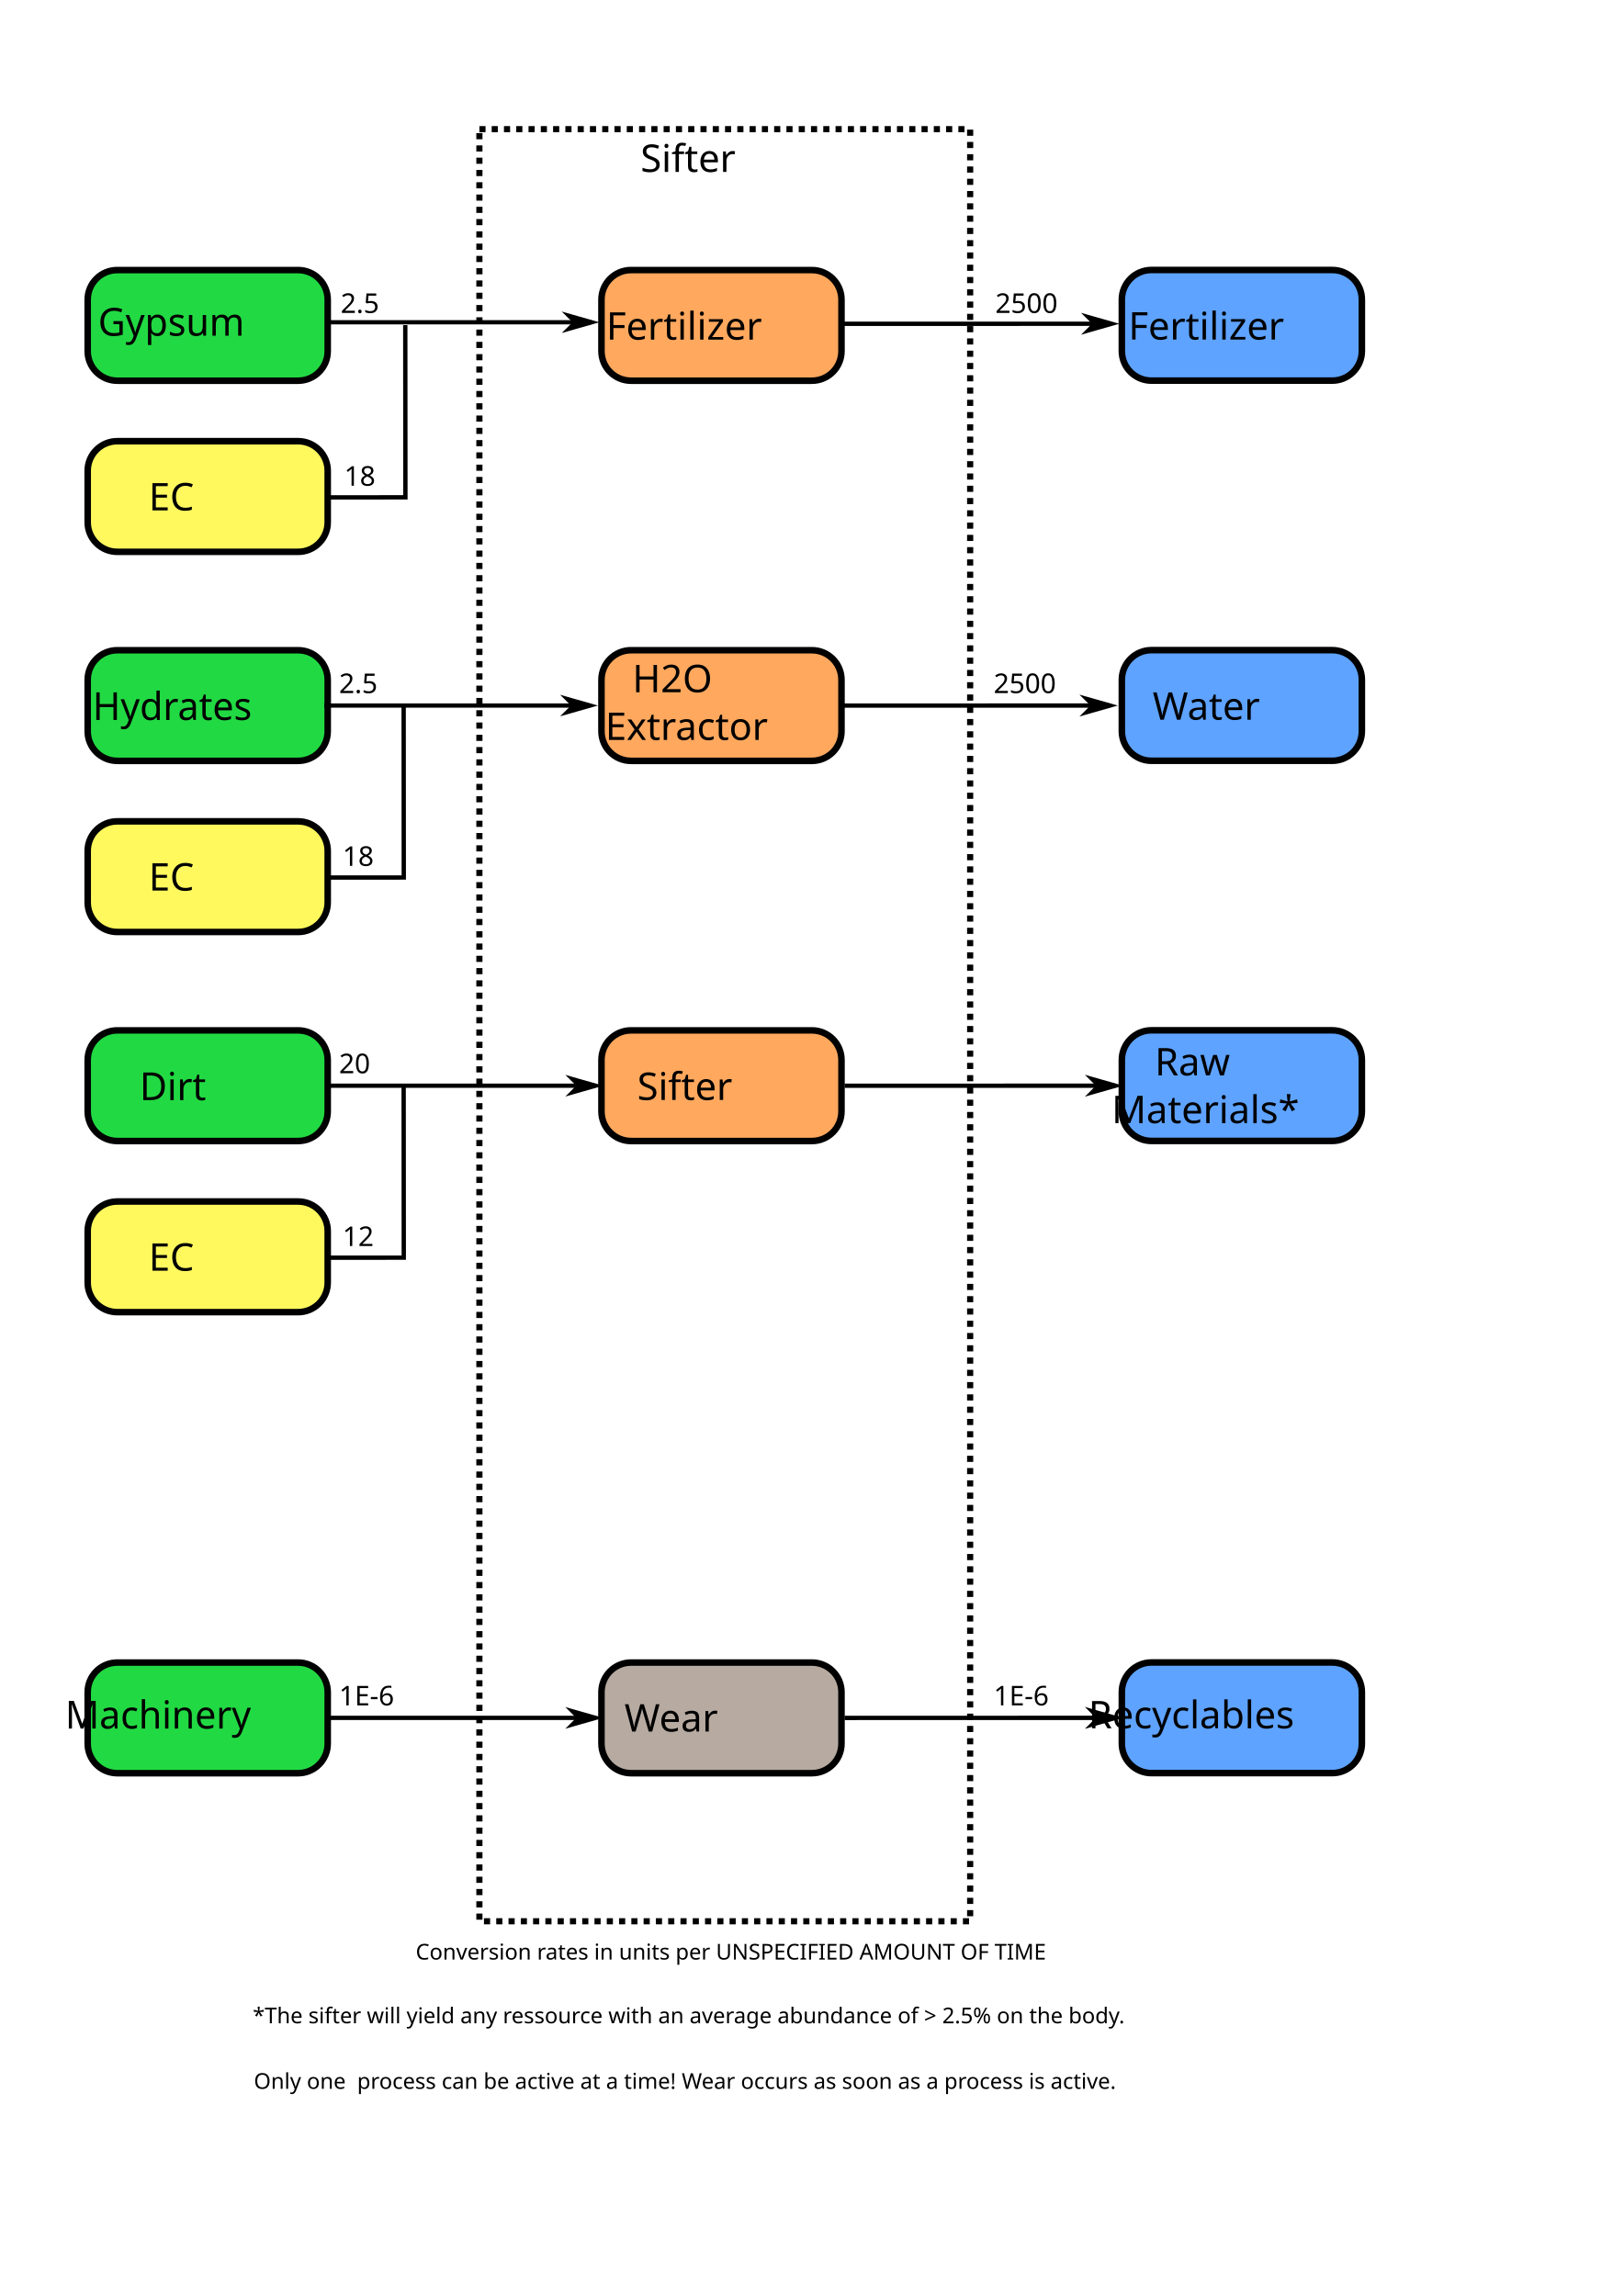
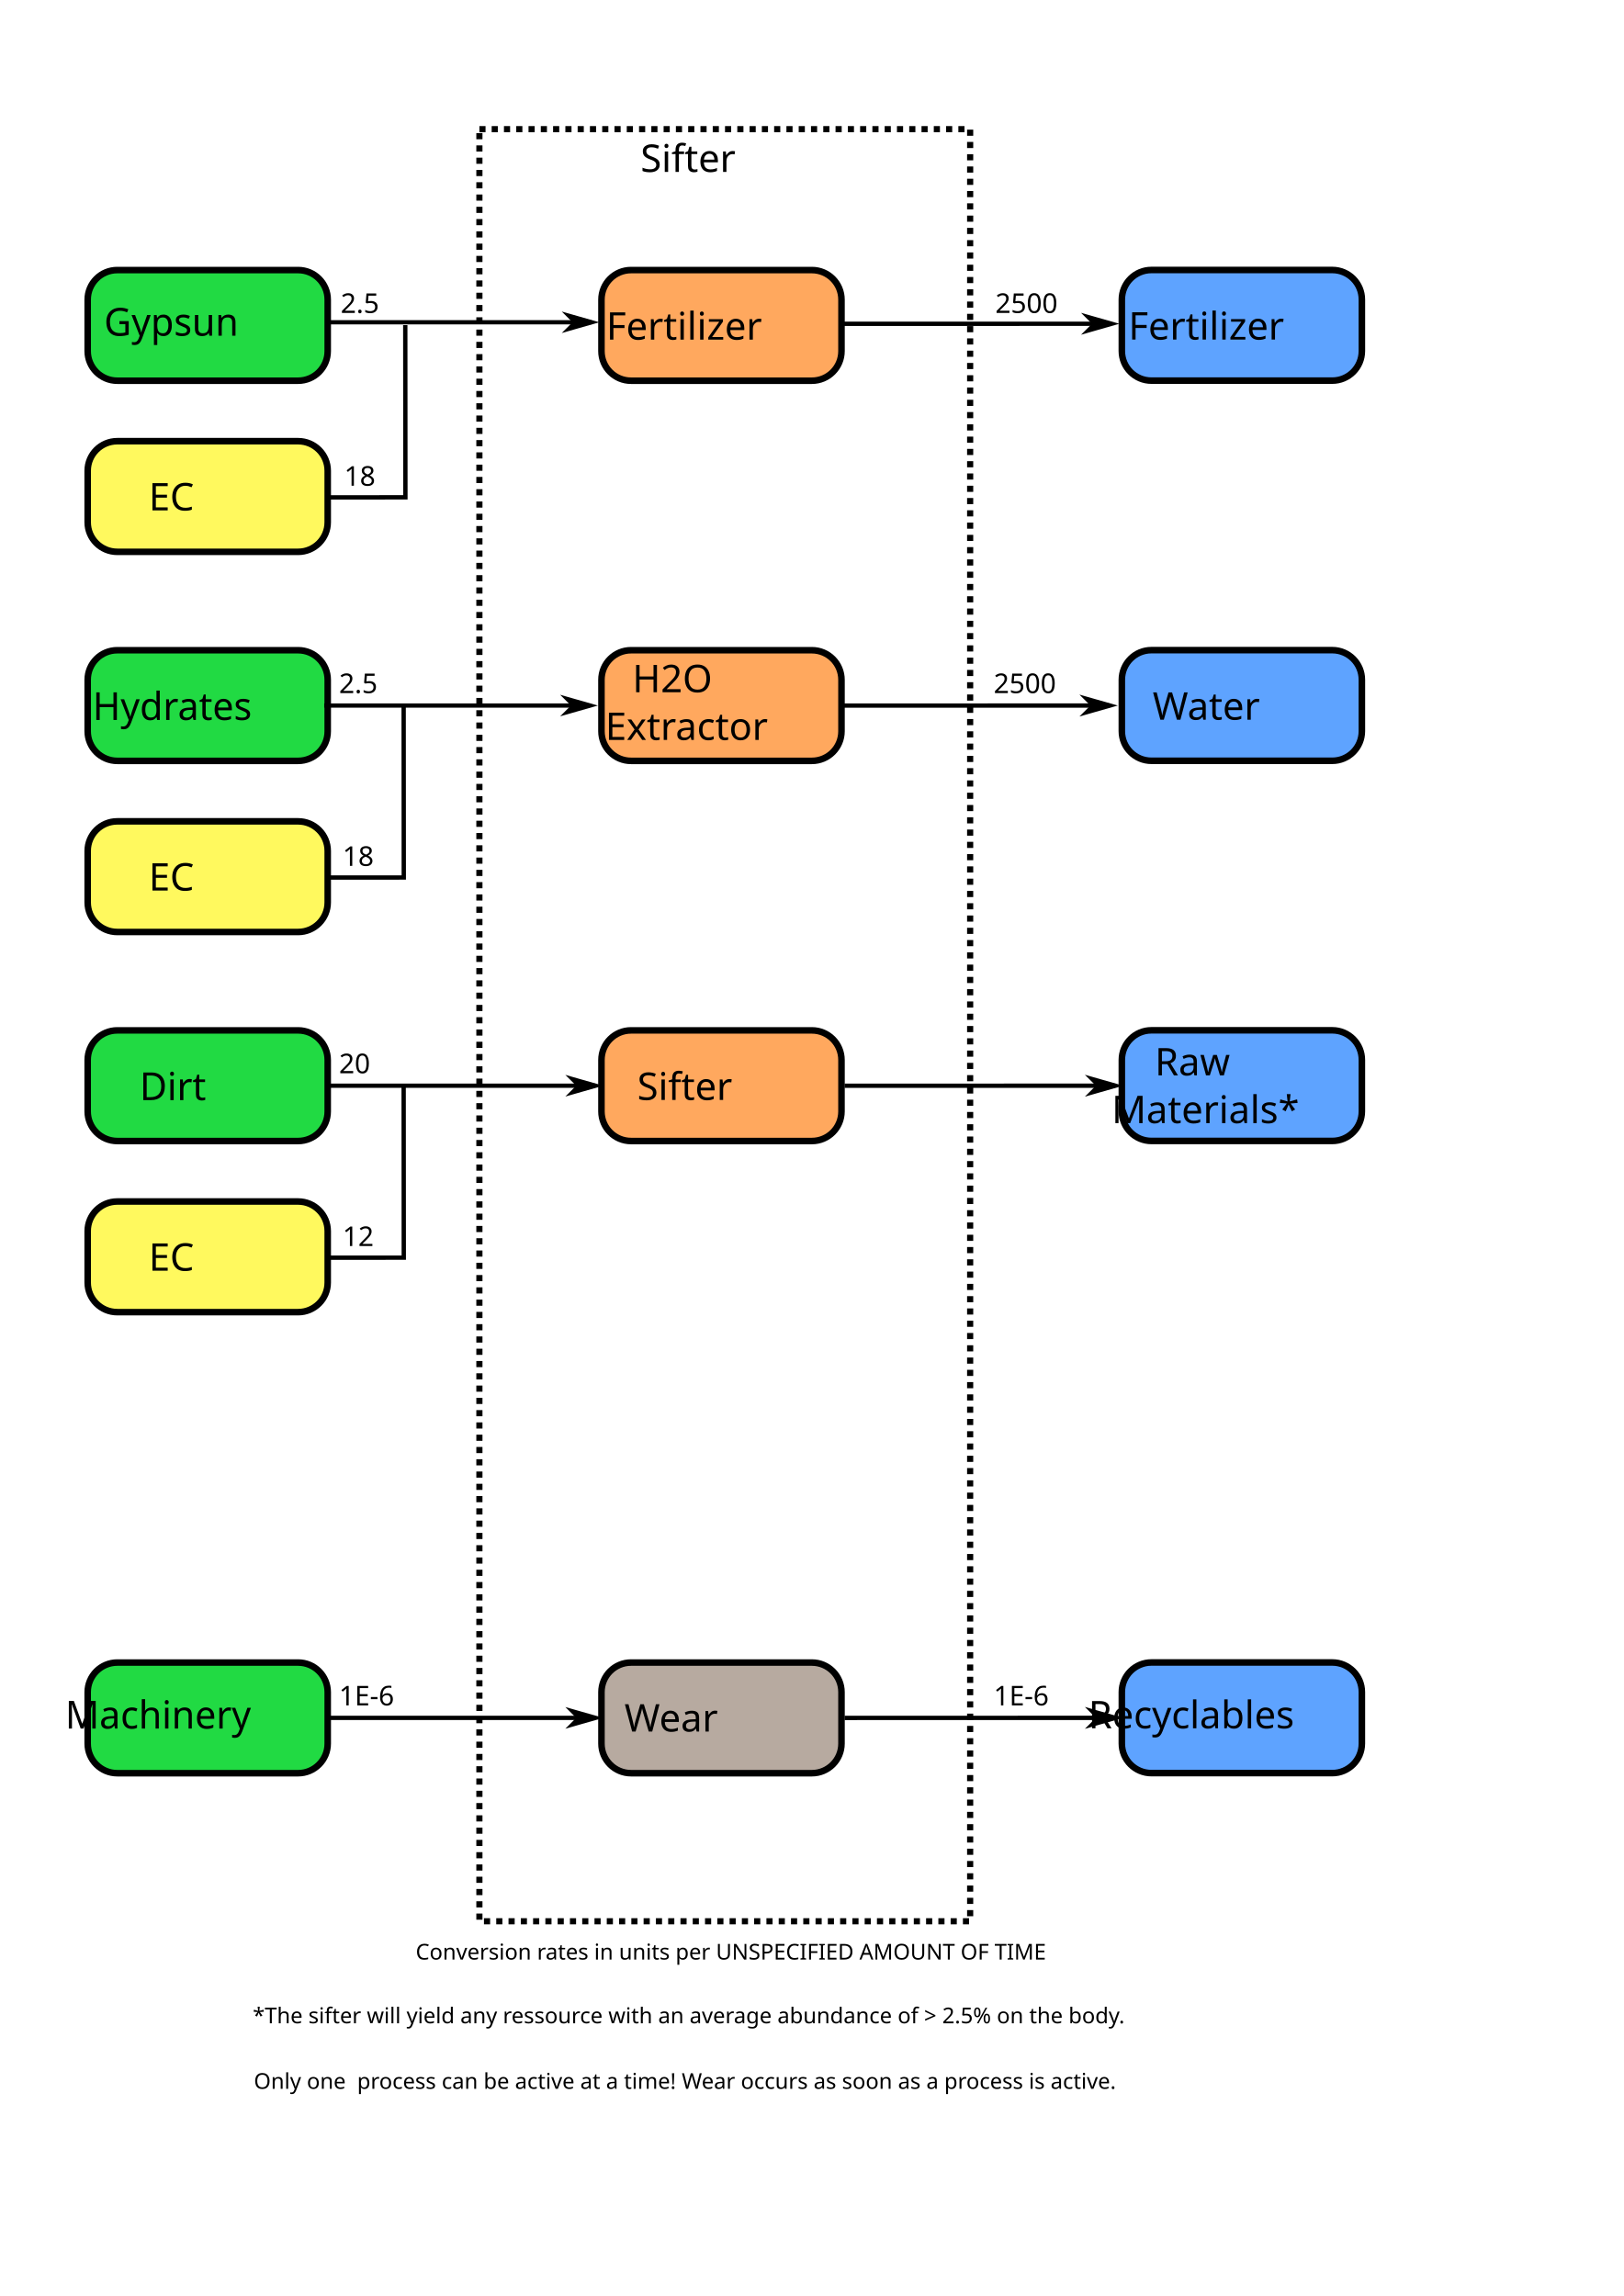
<svg xmlns="http://www.w3.org/2000/svg" width="210mm" height="297mm" viewBox="0 0 744.094 1052.362" id="svg2" version="1.1">
  <defs id="defs4">
    <marker orient="auto" refY="0" refX="0" id="marker4632" style="overflow:visible">
      <path id="path4634" d="M 0,0 5,-5 -12.5,0 5,5 0,0 Z" style="fill:#000000;fill-opacity:1;fill-rule:evenodd;stroke:#000000;stroke-width:1pt;stroke-opacity:1" transform="matrix(-0.4,0,0,-0.4,-4,0)" />
    </marker>
    <marker style="overflow:visible" id="marker4550" refX="0" refY="0" orient="auto">
      <path transform="matrix(-0.4,0,0,-0.4,-4,0)" style="fill:#000000;fill-opacity:1;fill-rule:evenodd;stroke:#000000;stroke-width:1pt;stroke-opacity:1" d="M 0,0 5,-5 -12.5,0 5,5 0,0 Z" id="path4552" />
    </marker>
    <marker orient="auto" refY="0" refX="0" id="marker6522" style="overflow:visible">
      <path id="path6524" d="M 0,0 5,-5 -12.5,0 5,5 0,0 Z" style="fill:#000000;fill-opacity:1;fill-rule:evenodd;stroke:#000000;stroke-width:1pt;stroke-opacity:1" transform="matrix(-0.4,0,0,-0.4,-4,0)" />
    </marker>
    <marker style="overflow:visible" id="marker6440" refX="0" refY="0" orient="auto">
      <path transform="matrix(-0.4,0,0,-0.4,-4,0)" style="fill:#000000;fill-opacity:1;fill-rule:evenodd;stroke:#000000;stroke-width:1pt;stroke-opacity:1" d="M 0,0 5,-5 -12.5,0 5,5 0,0 Z" id="path6442" />
    </marker>
    <marker orient="auto" refY="0" refX="0" id="marker5517" style="overflow:visible">
      <path id="path5519" d="M 0,0 5,-5 -12.5,0 5,5 0,0 Z" style="fill:#000000;fill-opacity:1;fill-rule:evenodd;stroke:#000000;stroke-width:1pt;stroke-opacity:1" transform="matrix(-0.4,0,0,-0.4,-4,0)" />
    </marker>
    <marker style="overflow:visible" id="marker5236" refX="0" refY="0" orient="auto">
      <path transform="matrix(-0.4,0,0,-0.4,-4,0)" style="fill:#000000;fill-opacity:1;fill-rule:evenodd;stroke:#000000;stroke-width:1pt;stroke-opacity:1" d="M 0,0 5,-5 -12.5,0 5,5 0,0 Z" id="path5238" />
    </marker>
    <marker style="overflow:visible;" id="marker4910" refX="0.0" refY="0.0" orient="auto">
      <path transform="scale(0.4) rotate(180) translate(10,0)" style="fill-rule:evenodd;stroke:#000000;stroke-width:1pt;stroke-opacity:1;fill:#000000;fill-opacity:1" d="M 0.0,0.0 L 5.0,-5.0 L -12.5,0.0 L 5.0,5.0 L 0.0,0.0 z " id="path4912" />
    </marker>
    <marker orient="auto" refY="0.0" refX="0.0" id="Arrow1Lend" style="overflow:visible;">
      <path id="path4237" d="M 0.0,0.0 L 5.0,-5.0 L -12.5,0.0 L 5.0,5.0 L 0.0,0.0 z " style="fill-rule:evenodd;stroke:#000000;stroke-width:1pt;stroke-opacity:1;fill:#000000;fill-opacity:1" transform="scale(0.8) rotate(180) translate(12.5,0)" />
    </marker>
    <marker style="overflow:visible" id="marker5236-7" refX="0" refY="0" orient="auto">
      <path transform="matrix(-0.4,0,0,-0.4,-4,0)" style="fill:#000000;fill-opacity:1;fill-rule:evenodd;stroke:#000000;stroke-width:1pt;stroke-opacity:1" d="M 0,0 5,-5 -12.5,0 5,5 0,0 Z" id="path5238-2" />
    </marker>
    <marker orient="auto" refY="0" refX="0" id="marker5517-4" style="overflow:visible">
      <path id="path5519-1" d="M 0,0 5,-5 -12.5,0 5,5 0,0 Z" style="fill:#000000;fill-opacity:1;fill-rule:evenodd;stroke:#000000;stroke-width:1pt;stroke-opacity:1" transform="matrix(-0.4,0,0,-0.4,-4,0)" />
    </marker>
    <marker orient="auto" refY="0" refX="0" id="marker5517-4-9" style="overflow:visible">
      <path id="path5519-1-0" d="M 0,0 5,-5 -12.5,0 5,5 0,0 Z" style="fill:#000000;fill-opacity:1;fill-rule:evenodd;stroke:#000000;stroke-width:1pt;stroke-opacity:1" transform="matrix(-0.4,0,0,-0.4,-4,0)" />
    </marker>
  </defs>
  <g id="layer1">
    <flowRoot xml:space="preserve" id="flowRoot4144" style="fill:black;stroke:none;stroke-opacity:1;stroke-width:1px;stroke-linejoin:miter;stroke-linecap:butt;fill-opacity:1;font-family:sans-serif;font-style:normal;font-weight:normal;font-size:40px;line-height:125%;letter-spacing:0px;word-spacing:0px">
      <flowRegion id="flowRegion4146">
        <rect id="rect4148" width="223.571" height="91.429" x="180.714" y="74.505" />
      </flowRegion>
      <flowPara id="flowPara4150" />
    </flowRoot>
    <flowRoot xml:space="preserve" id="flowRoot4171" style="fill:black;stroke:none;stroke-opacity:1;stroke-width:1px;stroke-linejoin:miter;stroke-linecap:butt;fill-opacity:1;font-family:sans-serif;font-style:normal;font-weight:normal;font-size:25px;line-height:125%;letter-spacing:0px;word-spacing:0px">
      <flowRegion id="flowRegion4173">
        <rect id="rect4175" width="258.571" height="77.143" x="15" y="215.219" />
      </flowRegion>
      <flowPara id="flowPara4177" />
    </flowRoot>
    <rect style="fill:#00ff00;fill-opacity:0;stroke:#000000;stroke-width:2.814;stroke-miterlimit:4;stroke-dasharray:2.814, 2.814;stroke-dashoffset:0;stroke-opacity:1" id="rect4181" width="224.9" height="821.407" x="219.693" y="59.198" />
    <text xml:space="preserve" style="font-style:normal;font-weight:normal;font-size:25px;line-height:125%;font-family:sans-serif;text-align:center;letter-spacing:0px;word-spacing:0px;text-anchor:middle;fill:#000000;fill-opacity:1;stroke:none;stroke-width:1px;stroke-linecap:butt;stroke-linejoin:miter;stroke-opacity:1" x="331.575" y="78.791" id="text4183">
      <tspan x="331.575" y="78.791" id="tspan4187" style="font-size:17.5px;text-align:center;text-anchor:middle">Sifter</tspan>
    </text>
    <text xml:space="preserve" style="font-style:normal;font-weight:normal;font-size:16.25px;line-height:125%;font-family:sans-serif;letter-spacing:0px;word-spacing:0px;fill:#000000;fill-opacity:1;stroke:none;stroke-width:1px;stroke-linecap:butt;stroke-linejoin:miter;stroke-opacity:1;" x="479.317" y="269.494" id="text4815">
      <tspan id="tspan4817" x="479.317" y="269.494" />
    </text>
    <flowRoot xml:space="preserve" id="flowRoot4841" style="fill:black;stroke:none;stroke-opacity:1;stroke-width:1px;stroke-linejoin:miter;stroke-linecap:butt;fill-opacity:1;font-family:sans-serif;font-style:normal;font-weight:normal;font-size:25px;line-height:125%;letter-spacing:0px;word-spacing:0px">
      <flowRegion id="flowRegion4843">
        <rect id="rect4845" width="89.904" height="45.962" x="172.736" y="106.859" />
      </flowRegion>
      <flowPara id="flowPara4847" />
    </flowRoot>
    <path style="display:none;fill:none;fill-rule:evenodd;stroke:#000000;stroke-width:1px;stroke-linecap:butt;stroke-linejoin:miter;stroke-opacity:1" d="M 471.236,212.42 25.254,12.41" id="path5068" />
    <text xml:space="preserve" style="font-style:normal;font-weight:normal;font-size:10px;line-height:125%;font-family:sans-serif;letter-spacing:0px;word-spacing:0px;fill:#000000;fill-opacity:1;stroke:none;stroke-width:1px;stroke-linecap:butt;stroke-linejoin:miter;stroke-opacity:1" x="190.5" y="898.149" id="text5772">
      <tspan id="tspan5774" x="190.5" y="898.149">Conversion rates in units per UNSPECIFIED AMOUNT OF TIME</tspan>
    </text>
    <rect style="fill:#ff7600;fill-opacity:0.631;fill-rule:evenodd;stroke:#000000;stroke-width:3;stroke-linecap:butt;stroke-linejoin:miter;stroke-miterlimit:4;stroke-dasharray:none;stroke-opacity:1" id="rect3336" width="110" height="50.714" x="275.628" y="123.784" ry="13.571" />
    <text xml:space="preserve" style="font-style:normal;font-weight:normal;font-size:25px;line-height:125%;font-family:sans-serif;text-align:center;letter-spacing:0px;word-spacing:0px;text-anchor:middle;fill:#000000;fill-opacity:1;stroke:none;stroke-width:1px;stroke-linecap:butt;stroke-linejoin:miter;stroke-opacity:1" x="329.777" y="155.665" id="text4140">
      <tspan x="329.777" y="155.665" style="font-size:17.5px;text-align:center;text-anchor:middle" id="tspan4231">Fertilizer</tspan>
    </text>
    <rect style="fill:#00d428;fill-opacity:0.871;fill-rule:evenodd;stroke:#000000;stroke-width:3;stroke-linecap:butt;stroke-linejoin:miter;stroke-miterlimit:4;stroke-dasharray:none;stroke-opacity:1" id="rect3336-1" width="110" height="50.714" x="40.182" y="123.784" ry="13.571" />
    <text xml:space="preserve" style="font-style:normal;font-weight:normal;font-size:24.673px;line-height:125%;font-family:sans-serif;text-align:center;letter-spacing:0px;word-spacing:0px;text-anchor:middle;fill:#000000;fill-opacity:1;stroke:none;stroke-width:1px;stroke-linecap:butt;stroke-linejoin:miter;stroke-opacity:1" x="95.583" y="151.867" id="text4167" transform="scale(0.9869375,1.013235)">
-       <tspan x="95.583" y="151.867" style="font-size:17.5px;text-align:center;text-anchor:middle" id="tspan4239">Gypsum</tspan>
+       <tspan x="95.583" y="151.867" style="font-size:17.5px;text-align:center;text-anchor:middle" id="tspan4239">Gypsun</tspan>
    </text>
    <path style="fill:none;fill-rule:evenodd;stroke:#000000;stroke-width:1.943;stroke-linecap:butt;stroke-linejoin:miter;stroke-miterlimit:4;stroke-dasharray:none;stroke-opacity:1;marker-end:url(#marker4550)" d="m 149.68,147.712 121.179,0" id="path4228" />
    <text xml:space="preserve" style="font-style:normal;font-weight:normal;font-size:25px;line-height:125%;font-family:sans-serif;letter-spacing:0px;word-spacing:0px;fill:#000000;fill-opacity:1;stroke:none;stroke-width:1px;stroke-linecap:butt;stroke-linejoin:miter;stroke-opacity:1" x="156.1" y="143.427" id="text4819-7">
      <tspan id="tspan4821-8" x="156.1" y="143.427" style="font-size:12.5px">2.5</tspan>
    </text>
    <rect style="fill:#006dff;fill-opacity:0.631;fill-rule:evenodd;stroke:#000000;stroke-width:3;stroke-linecap:butt;stroke-linejoin:miter;stroke-miterlimit:4;stroke-dasharray:none;stroke-opacity:1" id="rect3336-7-5" width="110" height="50.714" x="514.104" y="123.746" ry="13.571" />
    <text xml:space="preserve" style="font-style:normal;font-weight:normal;font-size:25px;line-height:125%;font-family:sans-serif;letter-spacing:0px;word-spacing:0px;fill:#000000;fill-opacity:1;stroke:none;stroke-width:1px;stroke-linecap:butt;stroke-linejoin:miter;stroke-opacity:1" x="569.061" y="155.628" id="text4811-8">
      <tspan x="569.061" y="155.628" id="tspan5120" style="font-size:17.5px;text-align:center;text-anchor:middle">Fertilizer</tspan>
    </text>
    <path style="fill:none;fill-rule:evenodd;stroke:#000000;stroke-width:1.979;stroke-linecap:butt;stroke-linejoin:miter;stroke-miterlimit:4;stroke-dasharray:none;stroke-opacity:1;marker-end:url(#marker4632)" d="m 385.282,148.418 123.811,-0.021" id="path5124" />
    <text xml:space="preserve" style="font-style:normal;font-weight:normal;font-size:25px;line-height:125%;font-family:sans-serif;letter-spacing:0px;word-spacing:0px;fill:#000000;fill-opacity:1;stroke:none;stroke-width:1px;stroke-linecap:butt;stroke-linejoin:miter;stroke-opacity:1" x="456.107" y="143.427" id="text4819-7-1">
      <tspan id="tspan4821-8-6" x="456.107" y="143.427" style="font-size:12.5px">2500</tspan>
    </text>
    <rect style="fill:#fff600;fill-opacity:0.631;fill-rule:evenodd;stroke:#000000;stroke-width:3;stroke-linecap:butt;stroke-linejoin:miter;stroke-miterlimit:4;stroke-dasharray:none;stroke-opacity:1" id="rect3336-3" width="110" height="50.714" x="40.182" y="202.216" ry="13.571" />
    <text xml:space="preserve" style="font-style:normal;font-weight:normal;font-size:25px;line-height:125%;font-family:sans-serif;text-align:center;letter-spacing:0px;word-spacing:0px;text-anchor:middle;fill:#000000;fill-opacity:1;stroke:none;stroke-width:1px;stroke-linecap:butt;stroke-linejoin:miter;stroke-opacity:1" x="94.806" y="233.943" id="text4140-2">
      <tspan x="94.806" y="233.943" style="font-size:17.5px;text-align:center;text-anchor:middle" id="tspan4231-1">EC</tspan>
    </text>
    <path style="fill:none;fill-rule:evenodd;stroke:#000000;stroke-width:1.992;stroke-linecap:butt;stroke-linejoin:miter;stroke-miterlimit:4;stroke-dasharray:none;stroke-opacity:1;marker-end:" d="m 149.889,227.961 35.895,-0.008 -0.058,-78.934" id="path4330" />
    <text xml:space="preserve" style="font-style:normal;font-weight:normal;font-size:25px;line-height:125%;font-family:sans-serif;letter-spacing:0px;word-spacing:0px;fill:#000000;fill-opacity:1;stroke:none;stroke-width:1px;stroke-linecap:butt;stroke-linejoin:miter;stroke-opacity:1" x="157.742" y="222.627" id="text4819-7-16">
      <tspan id="tspan4821-8-7" x="157.742" y="222.627" style="font-size:12.5px">18</tspan>
    </text>
    <rect style="fill:#ff7600;fill-opacity:0.631;fill-rule:evenodd;stroke:#000000;stroke-width:3;stroke-linecap:butt;stroke-linejoin:miter;stroke-miterlimit:4;stroke-dasharray:none;stroke-opacity:1" id="rect3336-8" width="110" height="50.714" x="275.628" y="298.027" ry="13.571" />
    <text xml:space="preserve" style="font-style:normal;font-weight:normal;font-size:25px;line-height:125%;font-family:sans-serif;text-align:center;letter-spacing:0px;word-spacing:0px;text-anchor:middle;fill:#000000;fill-opacity:1;stroke:none;stroke-width:1px;stroke-linecap:butt;stroke-linejoin:miter;stroke-opacity:1" x="330.888" y="317.275" id="text4140-8">
      <tspan x="330.888" y="317.275" style="font-size:17.5px;text-align:center;text-anchor:middle" id="tspan4231-8">H2O</tspan>
      <tspan x="330.888" y="339.15" style="font-size:17.5px;text-align:center;text-anchor:middle" id="tspan4716">Extractor</tspan>
    </text>
    <rect style="fill:#00d428;fill-opacity:0.871;fill-rule:evenodd;stroke:#000000;stroke-width:3;stroke-linecap:butt;stroke-linejoin:miter;stroke-miterlimit:4;stroke-dasharray:none;stroke-opacity:1" id="rect3336-1-6" width="110" height="50.714" x="40.182" y="298.027" ry="13.571" />
    <text xml:space="preserve" style="font-style:normal;font-weight:normal;font-size:24.673px;line-height:125%;font-family:sans-serif;text-align:center;letter-spacing:0px;word-spacing:0px;text-anchor:middle;fill:#000000;fill-opacity:1;stroke:none;stroke-width:1px;stroke-linecap:butt;stroke-linejoin:miter;stroke-opacity:1" x="96.014" y="325.684" id="text4167-7" transform="scale(0.9869375,1.013235)">
      <tspan x="96.014" y="325.684" style="font-size:17.5px;text-align:center;text-anchor:middle" id="tspan4239-9">Hydrates</tspan>
    </text>
    <path style="fill:none;fill-rule:evenodd;stroke:#000000;stroke-width:1.947;stroke-linecap:butt;stroke-linejoin:miter;stroke-miterlimit:4;stroke-dasharray:none;stroke-opacity:1;marker-end:url(#marker5236)" d="m 148.579,323.385 121.578,0" id="path4228-6" />
    <text xml:space="preserve" style="font-style:normal;font-weight:normal;font-size:25px;line-height:125%;font-family:sans-serif;letter-spacing:0px;word-spacing:0px;fill:#000000;fill-opacity:1;stroke:none;stroke-width:1px;stroke-linecap:butt;stroke-linejoin:miter;stroke-opacity:1" x="155.356" y="317.67" id="text4819-7-5">
      <tspan id="tspan4821-8-2" x="155.356" y="317.67" style="font-size:12.5px">2.5</tspan>
    </text>
    <rect style="fill:#006dff;fill-opacity:0.631;fill-rule:evenodd;stroke:#000000;stroke-width:3;stroke-linecap:butt;stroke-linejoin:miter;stroke-miterlimit:4;stroke-dasharray:none;stroke-opacity:1" id="rect3336-7-5-9" width="110" height="50.714" x="514.104" y="297.99" ry="13.571" />
    <text xml:space="preserve" style="font-style:normal;font-weight:normal;font-size:25px;line-height:125%;font-family:sans-serif;letter-spacing:0px;word-spacing:0px;fill:#000000;fill-opacity:1;stroke:none;stroke-width:1px;stroke-linecap:butt;stroke-linejoin:miter;stroke-opacity:1" x="569.061" y="329.871" id="text4811-8-9">
      <tspan x="569.061" y="329.871" id="tspan5120-6" style="font-size:17.5px;text-align:center;text-anchor:middle">Water</tspan>
    </text>
    <path style="fill:none;fill-rule:evenodd;stroke:#000000;stroke-width:1.979;stroke-linecap:butt;stroke-linejoin:miter;stroke-miterlimit:4;stroke-dasharray:none;stroke-opacity:1;marker-end:url(#marker5517)" d="m 384.538,323.403 123.811,-0.021" id="path5124-2" />
    <text xml:space="preserve" style="font-style:normal;font-weight:normal;font-size:25px;line-height:125%;font-family:sans-serif;letter-spacing:0px;word-spacing:0px;fill:#000000;fill-opacity:1;stroke:none;stroke-width:1px;stroke-linecap:butt;stroke-linejoin:miter;stroke-opacity:1" x="455.363" y="317.67" id="text4819-7-1-9">
      <tspan id="tspan4821-8-6-5" x="455.363" y="317.67" style="font-size:12.5px">2500</tspan>
    </text>
    <rect style="fill:#fff600;fill-opacity:0.631;fill-rule:evenodd;stroke:#000000;stroke-width:3;stroke-linecap:butt;stroke-linejoin:miter;stroke-miterlimit:4;stroke-dasharray:none;stroke-opacity:1" id="rect3336-3-1" width="110" height="50.714" x="40.182" y="376.459" ry="13.571" />
    <text xml:space="preserve" style="font-style:normal;font-weight:normal;font-size:25px;line-height:125%;font-family:sans-serif;text-align:center;letter-spacing:0px;word-spacing:0px;text-anchor:middle;fill:#000000;fill-opacity:1;stroke:none;stroke-width:1px;stroke-linecap:butt;stroke-linejoin:miter;stroke-opacity:1" x="94.806" y="408.187" id="text4140-2-6">
      <tspan x="94.806" y="408.187" style="font-size:17.5px;text-align:center;text-anchor:middle" id="tspan4231-1-7">EC</tspan>
    </text>
    <path style="fill:none;fill-rule:evenodd;stroke:#000000;stroke-width:1.989;stroke-linecap:butt;stroke-linejoin:miter;stroke-miterlimit:4;stroke-dasharray:none;stroke-opacity:1" d="m 149.144,402.207 35.896,-0.008 -0.058,-78.701" id="path4330-1" />
    <text xml:space="preserve" style="font-style:normal;font-weight:normal;font-size:25px;line-height:125%;font-family:sans-serif;letter-spacing:0px;word-spacing:0px;fill:#000000;fill-opacity:1;stroke:none;stroke-width:1px;stroke-linecap:butt;stroke-linejoin:miter;stroke-opacity:1" x="156.998" y="396.87" id="text4819-7-16-5">
      <tspan id="tspan4821-8-7-8" x="156.998" y="396.87" style="font-size:12.5px">18</tspan>
    </text>
    <rect style="fill:#ff7600;fill-opacity:0.631;fill-rule:evenodd;stroke:#000000;stroke-width:3;stroke-linecap:butt;stroke-linejoin:miter;stroke-miterlimit:4;stroke-dasharray:none;stroke-opacity:1" id="rect3336-8-1" width="110" height="50.714" x="275.628" y="472.271" ry="13.571" />
    <text xml:space="preserve" style="font-style:normal;font-weight:normal;font-size:25px;line-height:125%;font-family:sans-serif;text-align:center;letter-spacing:0px;word-spacing:0px;text-anchor:middle;fill:#000000;fill-opacity:1;stroke:none;stroke-width:1px;stroke-linecap:butt;stroke-linejoin:miter;stroke-opacity:1" x="330.059" y="504.152" id="text4140-8-2">
      <tspan x="330.059" y="504.152" style="font-size:17.5px;text-align:center;text-anchor:middle" id="tspan4231-8-1">Sifter</tspan>
    </text>
    <rect style="fill:#00d428;fill-opacity:0.871;fill-rule:evenodd;stroke:#000000;stroke-width:3;stroke-linecap:butt;stroke-linejoin:miter;stroke-miterlimit:4;stroke-dasharray:none;stroke-opacity:1" id="rect3336-1-6-6" width="110" height="50.714" x="40.182" y="472.271" ry="13.571" />
    <text xml:space="preserve" style="font-style:normal;font-weight:normal;font-size:24.673px;line-height:125%;font-family:sans-serif;text-align:center;letter-spacing:0px;word-spacing:0px;text-anchor:middle;fill:#000000;fill-opacity:1;stroke:none;stroke-width:1px;stroke-linecap:butt;stroke-linejoin:miter;stroke-opacity:1" x="96.296" y="497.652" id="text4167-7-0" transform="scale(0.9869375,1.013235)">
      <tspan x="96.296" y="497.652" style="font-size:17.5px;text-align:center;text-anchor:middle" id="tspan4239-9-0">Dirt</tspan>
    </text>
    <path style="fill:none;fill-rule:evenodd;stroke:#000000;stroke-width:1.958;stroke-linecap:butt;stroke-linejoin:miter;stroke-miterlimit:4;stroke-dasharray:none;stroke-opacity:1;marker-end:url(#marker5236-7)" d="m 149.651,497.628 122.964,0" id="path4228-6-9" />
    <text xml:space="preserve" style="font-style:normal;font-weight:normal;font-size:25px;line-height:125%;font-family:sans-serif;letter-spacing:0px;word-spacing:0px;fill:#000000;fill-opacity:1;stroke:none;stroke-width:1px;stroke-linecap:butt;stroke-linejoin:miter;stroke-opacity:1" x="155.356" y="491.914" id="text4819-7-5-3">
      <tspan id="tspan4821-8-2-1" x="155.356" y="491.914" style="font-size:12.5px">20</tspan>
    </text>
    <rect style="fill:#006dff;fill-opacity:0.631;fill-rule:evenodd;stroke:#000000;stroke-width:3;stroke-linecap:butt;stroke-linejoin:miter;stroke-miterlimit:4;stroke-dasharray:none;stroke-opacity:1" id="rect3336-7-5-9-6" width="110" height="50.714" x="514.104" y="472.234" ry="13.571" />
    <text xml:space="preserve" style="font-style:normal;font-weight:normal;font-size:25px;line-height:125%;font-family:sans-serif;letter-spacing:0px;word-spacing:0px;fill:#000000;fill-opacity:1;stroke:none;stroke-width:1px;stroke-linecap:butt;stroke-linejoin:miter;stroke-opacity:1" x="568.677" y="492.908" id="text4811-8-9-4">
      <tspan x="571.463" y="492.908" id="tspan5120-6-2" style="font-size:17.5px;text-align:center;text-anchor:middle">Raw </tspan>
      <tspan x="568.677" y="514.783" style="font-size:17.5px;text-align:center;text-anchor:middle" id="tspan4323">Materials*</tspan>
    </text>
    <path style="fill:none;fill-rule:evenodd;stroke:#000000;stroke-width:1.979;stroke-linecap:butt;stroke-linejoin:miter;stroke-miterlimit:4;stroke-dasharray:none;stroke-opacity:1;marker-end:url(#marker5517-4)" d="m 387.039,497.647 123.811,-0.021" id="path5124-2-7" />
    <rect style="fill:#fff600;fill-opacity:0.631;fill-rule:evenodd;stroke:#000000;stroke-width:3;stroke-linecap:butt;stroke-linejoin:miter;stroke-miterlimit:4;stroke-dasharray:none;stroke-opacity:1" id="rect3336-3-1-1" width="110" height="50.714" x="40.182" y="550.703" ry="13.571" />
    <text xml:space="preserve" style="font-style:normal;font-weight:normal;font-size:25px;line-height:125%;font-family:sans-serif;text-align:center;letter-spacing:0px;word-spacing:0px;text-anchor:middle;fill:#000000;fill-opacity:1;stroke:none;stroke-width:1px;stroke-linecap:butt;stroke-linejoin:miter;stroke-opacity:1" x="94.806" y="582.43" id="text4140-2-6-7">
      <tspan x="94.806" y="582.43" style="font-size:17.5px;text-align:center;text-anchor:middle" id="tspan4231-1-7-6">EC</tspan>
    </text>
    <path style="fill:none;fill-rule:evenodd;stroke:#000000;stroke-width:1.989;stroke-linecap:butt;stroke-linejoin:miter;stroke-miterlimit:4;stroke-dasharray:none;stroke-opacity:1" d="m 149.144,576.45 35.896,-0.008 -0.058,-78.701" id="path4330-1-3" />
    <text xml:space="preserve" style="font-style:normal;font-weight:normal;font-size:25px;line-height:125%;font-family:sans-serif;letter-spacing:0px;word-spacing:0px;fill:#000000;fill-opacity:1;stroke:none;stroke-width:1px;stroke-linecap:butt;stroke-linejoin:miter;stroke-opacity:1" x="156.998" y="571.114" id="text4819-7-16-5-9">
      <tspan id="tspan4821-8-7-8-4" x="156.998" y="571.114" style="font-size:12.5px">12</tspan>
    </text>
    <g id="g6664" transform="translate(2.142851,0)">
      <rect ry="13.571" y="762.024" x="273.485" height="50.714" width="110" id="rect3336-8-1-8" style="fill:#8d7969;fill-opacity:0.631;fill-rule:evenodd;stroke:#000000;stroke-width:3;stroke-linecap:butt;stroke-linejoin:miter;stroke-miterlimit:4;stroke-dasharray:none;stroke-opacity:1" />
      <text id="text4140-8-2-3" y="793.636" x="328.203" style="font-style:normal;font-weight:normal;font-size:25px;line-height:125%;font-family:sans-serif;text-align:center;letter-spacing:0px;word-spacing:0px;text-anchor:middle;fill:#000000;fill-opacity:1;stroke:none;stroke-width:1px;stroke-linecap:butt;stroke-linejoin:miter;stroke-opacity:1" xml:space="preserve">
        <tspan id="tspan4231-8-1-0" style="font-size:17.5px;text-align:center;text-anchor:middle" y="793.636" x="328.203">Wear</tspan>
      </text>
      <rect ry="13.571" y="762.024" x="38.039" height="50.714" width="110" id="rect3336-1-6-6-1" style="fill:#00d428;fill-opacity:0.871;fill-rule:evenodd;stroke:#000000;stroke-width:3;stroke-linecap:butt;stroke-linejoin:miter;stroke-miterlimit:4;stroke-dasharray:none;stroke-opacity:1" />
      <text transform="scale(0.9869375,1.013235)" id="text4167-7-0-9" y="781.924" x="93.672" style="font-style:normal;font-weight:normal;font-size:24.673px;line-height:125%;font-family:sans-serif;text-align:center;letter-spacing:0px;word-spacing:0px;text-anchor:middle;fill:#000000;fill-opacity:1;stroke:none;stroke-width:1px;stroke-linecap:butt;stroke-linejoin:miter;stroke-opacity:1" xml:space="preserve">
        <tspan id="tspan4239-9-0-0" style="font-size:17.5px;text-align:center;text-anchor:middle" y="781.924" x="93.672">Machinery</tspan>
      </text>
      <path id="path4228-6-9-6" d="m 147.508,787.381 122.964,0" style="fill:none;fill-rule:evenodd;stroke:#000000;stroke-width:1.958;stroke-linecap:butt;stroke-linejoin:miter;stroke-miterlimit:4;stroke-dasharray:none;stroke-opacity:1;marker-end:url(#marker6440)" />
      <text id="text4819-7-5-3-7" y="781.667" x="153.213" style="font-style:normal;font-weight:normal;font-size:25px;line-height:125%;font-family:sans-serif;letter-spacing:0px;word-spacing:0px;fill:#000000;fill-opacity:1;stroke:none;stroke-width:1px;stroke-linecap:butt;stroke-linejoin:miter;stroke-opacity:1" xml:space="preserve">
        <tspan style="font-size:12.5px" y="781.667" x="153.213" id="tspan4821-8-2-1-3">1E-6</tspan>
      </text>
      <rect ry="13.571" y="761.986" x="511.961" height="50.714" width="110" id="rect3336-7-5-9-6-3" style="fill:#006dff;fill-opacity:0.631;fill-rule:evenodd;stroke:#000000;stroke-width:3;stroke-linecap:butt;stroke-linejoin:miter;stroke-miterlimit:4;stroke-dasharray:none;stroke-opacity:1" />
      <text id="text4811-8-9-4-0" y="792.171" x="566.534" style="font-style:normal;font-weight:normal;font-size:25px;line-height:125%;font-family:sans-serif;letter-spacing:0px;word-spacing:0px;fill:#000000;fill-opacity:1;stroke:none;stroke-width:1px;stroke-linecap:butt;stroke-linejoin:miter;stroke-opacity:1" xml:space="preserve">
        <tspan style="font-size:17.5px;text-align:center;text-anchor:middle" id="tspan5120-6-2-4" y="792.171" x="566.534">Recyclables</tspan>
      </text>
      <path id="path5124-2-7-5" d="m 384.896,787.399 123.811,-0.021" style="fill:none;fill-rule:evenodd;stroke:#000000;stroke-width:1.979;stroke-linecap:butt;stroke-linejoin:miter;stroke-miterlimit:4;stroke-dasharray:none;stroke-opacity:1;marker-end:url(#marker6522)" />
      <text id="text4819-7-1-9-3-5" y="781.667" x="453.22" style="font-style:normal;font-weight:normal;font-size:25px;line-height:125%;font-family:sans-serif;letter-spacing:0px;word-spacing:0px;fill:#000000;fill-opacity:1;stroke:none;stroke-width:1px;stroke-linecap:butt;stroke-linejoin:miter;stroke-opacity:1" xml:space="preserve">
        <tspan style="font-size:12.5px" y="781.667" x="453.22" id="tspan4821-8-6-5-0-3">1E-6</tspan>
      </text>
    </g>
    <text xml:space="preserve" style="font-style:normal;font-weight:normal;font-size:10px;line-height:125%;font-family:sans-serif;letter-spacing:0px;word-spacing:0px;fill:#000000;fill-opacity:1;stroke:none;stroke-width:1px;stroke-linecap:butt;stroke-linejoin:miter;stroke-opacity:1" x="116.33" y="957.408" id="text6681">
      <tspan id="tspan6683" x="116.33" y="957.408">Only one  process can be active at a time! Wear occurs as soon as a process is active.</tspan>
    </text>
    <text xml:space="preserve" style="font-style:normal;font-weight:normal;font-size:10px;line-height:125%;font-family:sans-serif;letter-spacing:0px;word-spacing:0px;fill:#000000;fill-opacity:1;stroke:none;stroke-width:1px;stroke-linecap:butt;stroke-linejoin:miter;stroke-opacity:1" x="115.827" y="927.362" id="text4325">
      <tspan id="tspan4327" x="115.827" y="927.362">*The sifter will yield any ressource with an average abundance of &gt; 2.5% on the body.</tspan>
    </text>
  </g>
</svg>
